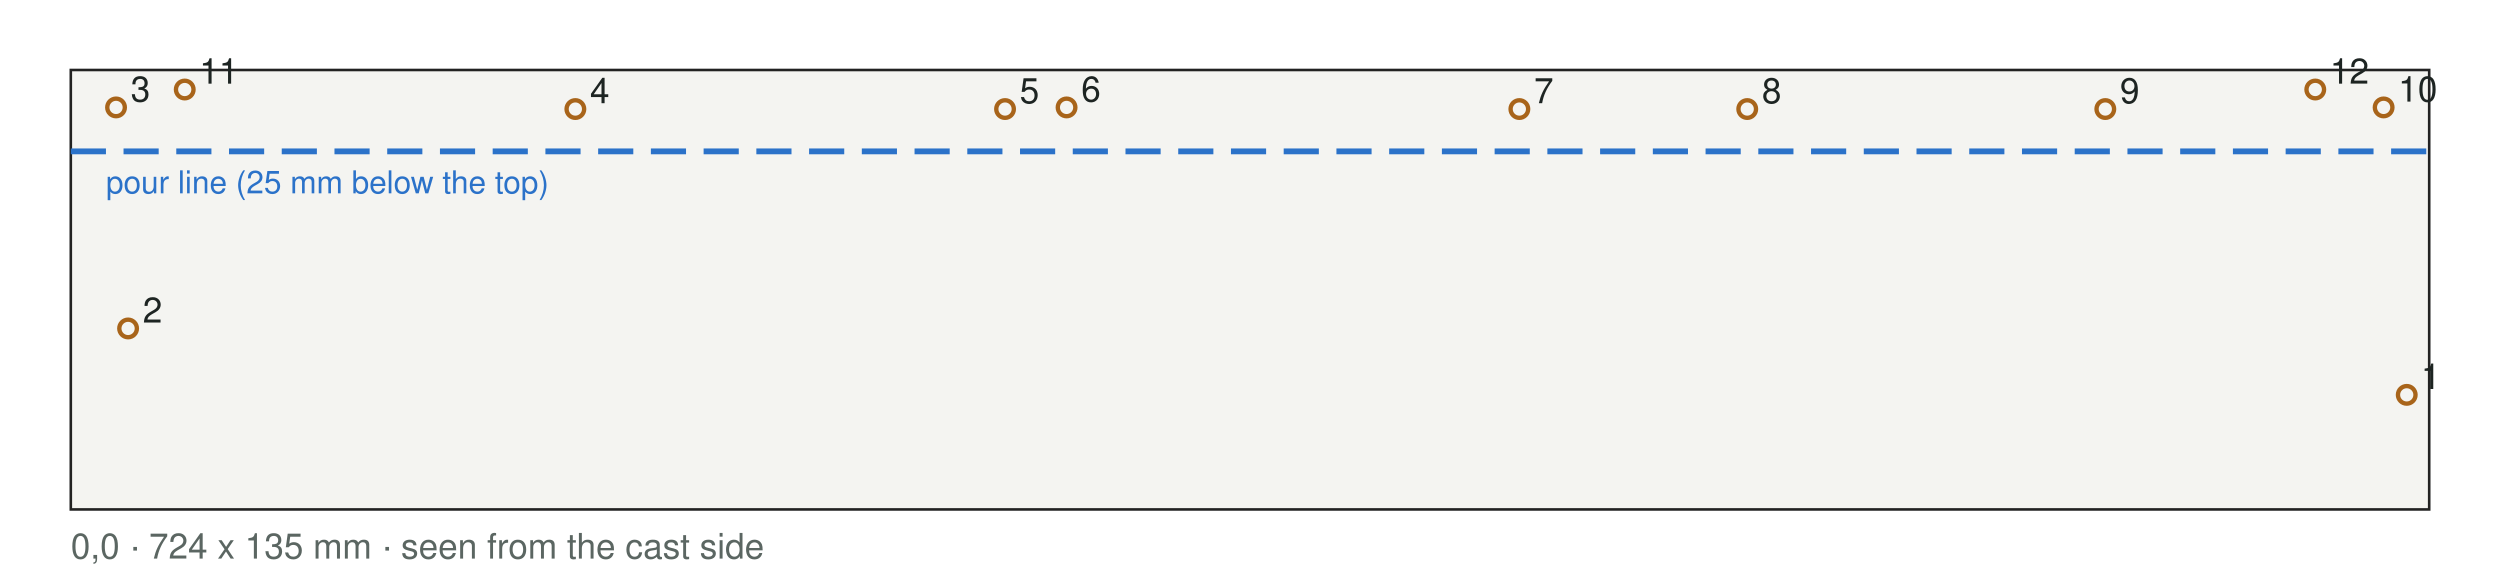
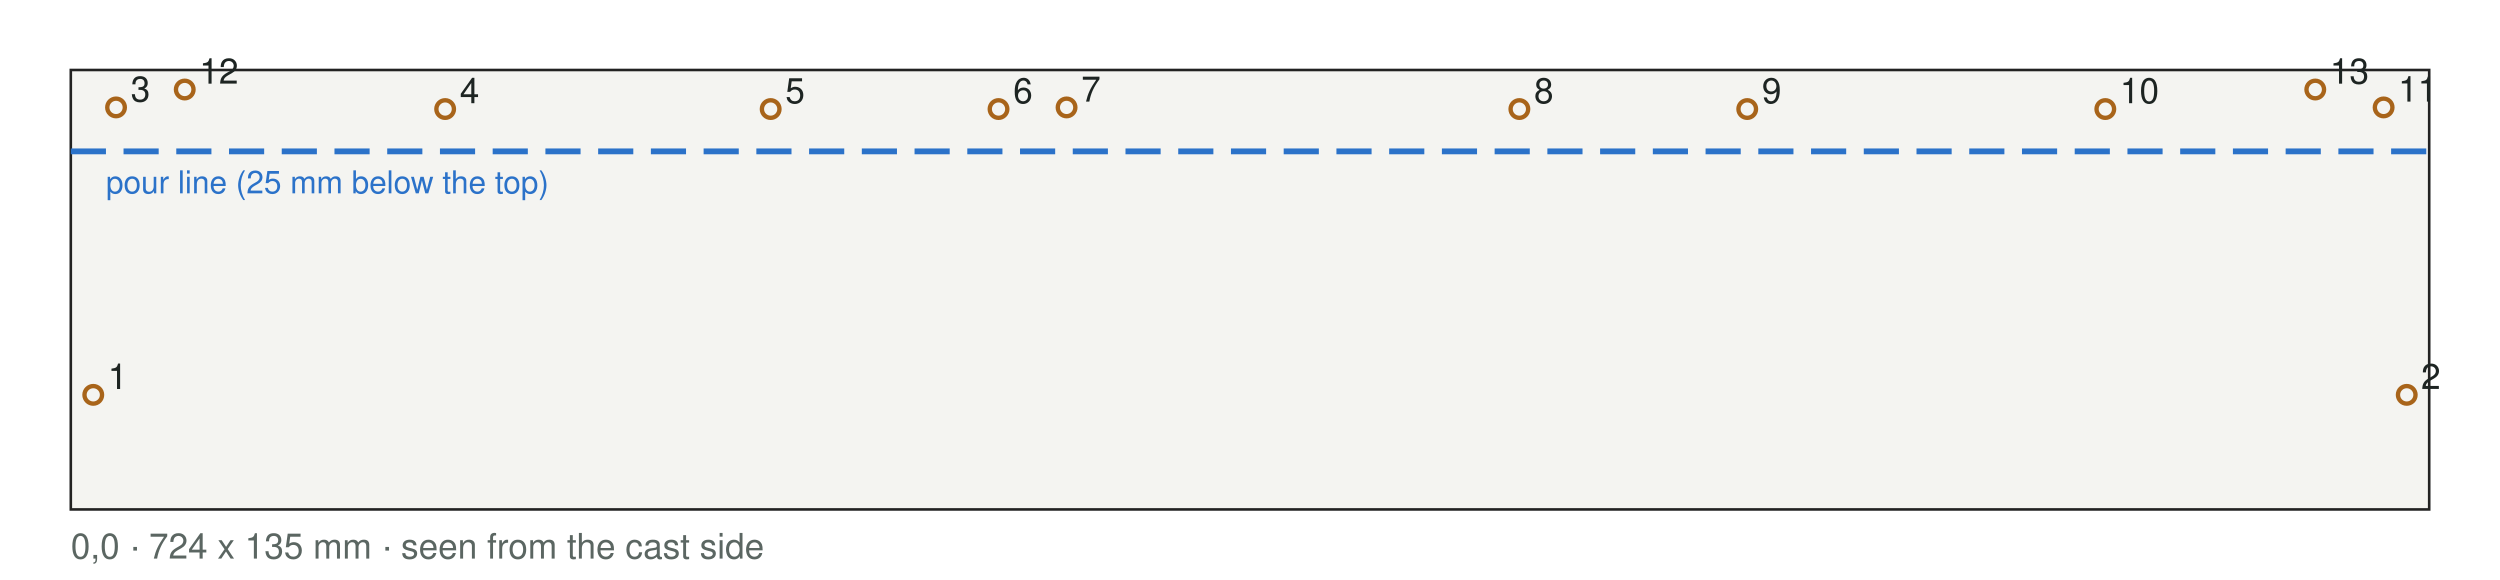
<svg xmlns="http://www.w3.org/2000/svg" viewBox="-21.5 -21.5 767.5 178.0" width="768mm" height="178mm" font-family="Helvetica, Arial, sans-serif">
  <polygon points="0.0,135.0 724.5,135.0 724.5,0.0 0.0,0.0" fill="#f4f4f1" stroke="#222" stroke-width="0.8" />
+   <circle cx="6.9" cy="99.8" r="2.7" fill="none" stroke="#a8641a" stroke-width="1.34" />
+   <text x="11.4" y="98.0" font-size="10.8" fill="#1d2422">1</text>
  <circle cx="717.6" cy="99.8" r="2.7" fill="none" stroke="#a8641a" stroke-width="1.34" />
-   <text x="722.0" y="98.0" font-size="10.8" fill="#1d2422">1</text>
-   <circle cx="17.6" cy="79.4" r="2.7" fill="none" stroke="#a8641a" stroke-width="1.34" />
-   <text x="22.1" y="77.6" font-size="10.8" fill="#1d2422">2</text>
+   <text x="722.0" y="98.0" font-size="10.8" fill="#1d2422">2</text>
  <circle cx="13.9" cy="11.5" r="2.7" fill="none" stroke="#a8641a" stroke-width="1.34" />
  <text x="18.4" y="9.7" font-size="10.8" fill="#1d2422">3</text>
-   <circle cx="155.0" cy="12.0" r="2.7" fill="none" stroke="#a8641a" stroke-width="1.34" />
-   <text x="159.5" y="10.2" font-size="10.8" fill="#1d2422">4</text>
-   <circle cx="287.0" cy="12.0" r="2.7" fill="none" stroke="#a8641a" stroke-width="1.34" />
-   <text x="291.5" y="10.2" font-size="10.8" fill="#1d2422">5</text>
+   <circle cx="115.0" cy="12.0" r="2.7" fill="none" stroke="#a8641a" stroke-width="1.34" />
+   <text x="119.5" y="10.2" font-size="10.8" fill="#1d2422">4</text>
+   <circle cx="215.0" cy="12.0" r="2.7" fill="none" stroke="#a8641a" stroke-width="1.34" />
+   <text x="219.5" y="10.2" font-size="10.8" fill="#1d2422">5</text>
+   <circle cx="285.0" cy="12.0" r="2.7" fill="none" stroke="#a8641a" stroke-width="1.34" />
+   <text x="289.5" y="10.2" font-size="10.8" fill="#1d2422">6</text>
  <circle cx="305.9" cy="11.5" r="2.7" fill="none" stroke="#a8641a" stroke-width="1.34" />
-   <text x="310.4" y="9.7" font-size="10.8" fill="#1d2422">6</text>
+   <text x="310.4" y="9.7" font-size="10.8" fill="#1d2422">7</text>
  <circle cx="445.0" cy="12.0" r="2.7" fill="none" stroke="#a8641a" stroke-width="1.34" />
-   <text x="449.5" y="10.2" font-size="10.8" fill="#1d2422">7</text>
+   <text x="449.5" y="10.2" font-size="10.8" fill="#1d2422">8</text>
  <circle cx="515.0" cy="12.0" r="2.7" fill="none" stroke="#a8641a" stroke-width="1.34" />
-   <text x="519.5" y="10.2" font-size="10.8" fill="#1d2422">8</text>
+   <text x="519.5" y="10.2" font-size="10.8" fill="#1d2422">9</text>
  <circle cx="625.0" cy="12.0" r="2.7" fill="none" stroke="#a8641a" stroke-width="1.34" />
-   <text x="629.5" y="10.2" font-size="10.8" fill="#1d2422">9</text>
+   <text x="629.5" y="10.2" font-size="10.8" fill="#1d2422">10</text>
  <circle cx="710.5" cy="11.5" r="2.7" fill="none" stroke="#a8641a" stroke-width="1.34" />
-   <text x="715.0" y="9.7" font-size="10.8" fill="#1d2422">10</text>
+   <text x="715.0" y="9.7" font-size="10.8" fill="#1d2422">11</text>
  <circle cx="35.0" cy="6.0" r="2.7" fill="none" stroke="#a8641a" stroke-width="1.34" />
-   <text x="39.5" y="4.2" font-size="10.8" fill="#1d2422">11</text>
+   <text x="39.5" y="4.2" font-size="10.8" fill="#1d2422">12</text>
  <circle cx="689.5" cy="6.0" r="2.7" fill="none" stroke="#a8641a" stroke-width="1.34" />
-   <text x="694.0" y="4.2" font-size="10.8" fill="#1d2422">12</text>
+   <text x="694.0" y="4.2" font-size="10.8" fill="#1d2422">13</text>
  <line x1="0.0" y1="25.0" x2="724.5" y2="25.0" stroke="#2b72c9" stroke-width="1.79" stroke-dasharray="10.8,5.4" />
  <text x="10.8" y="37.9" font-size="9.7" fill="#2b72c9">pour line (25 mm below the top)</text>
  <text x="0" y="150.1" font-size="10.8" fill="#5b6662">0,0 · 724 x 135 mm · seen from the cast side</text>
</svg>
